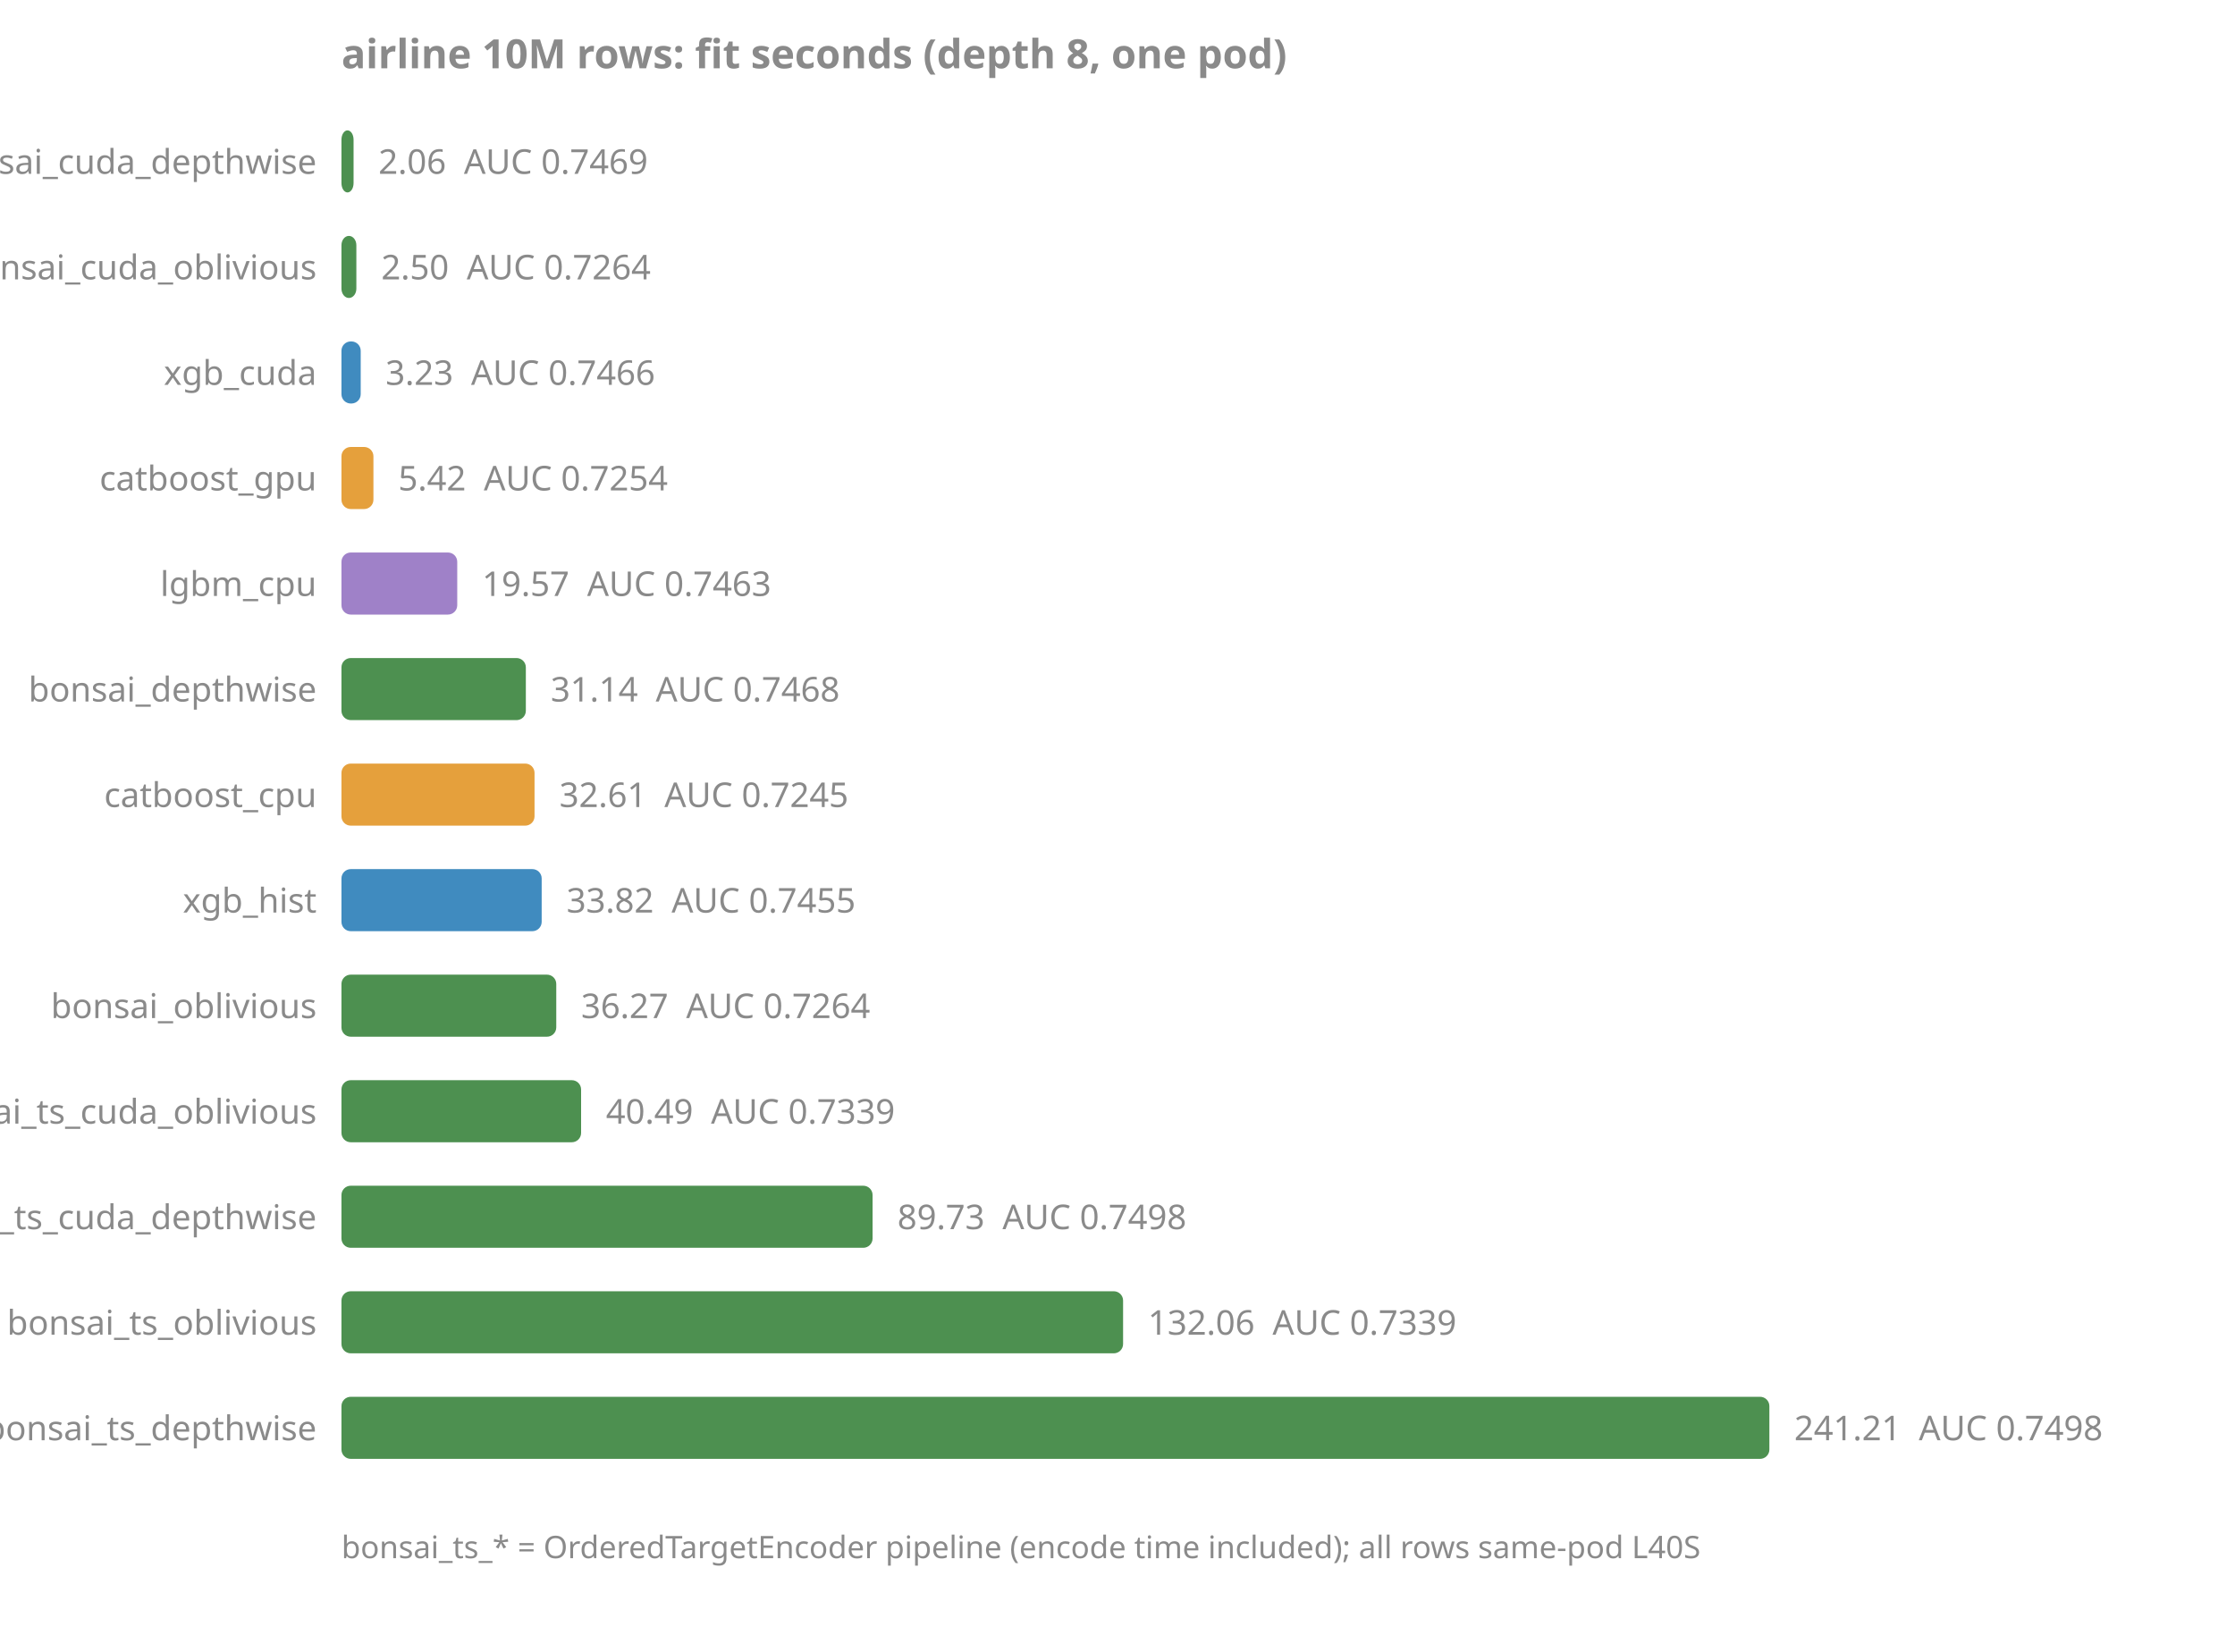
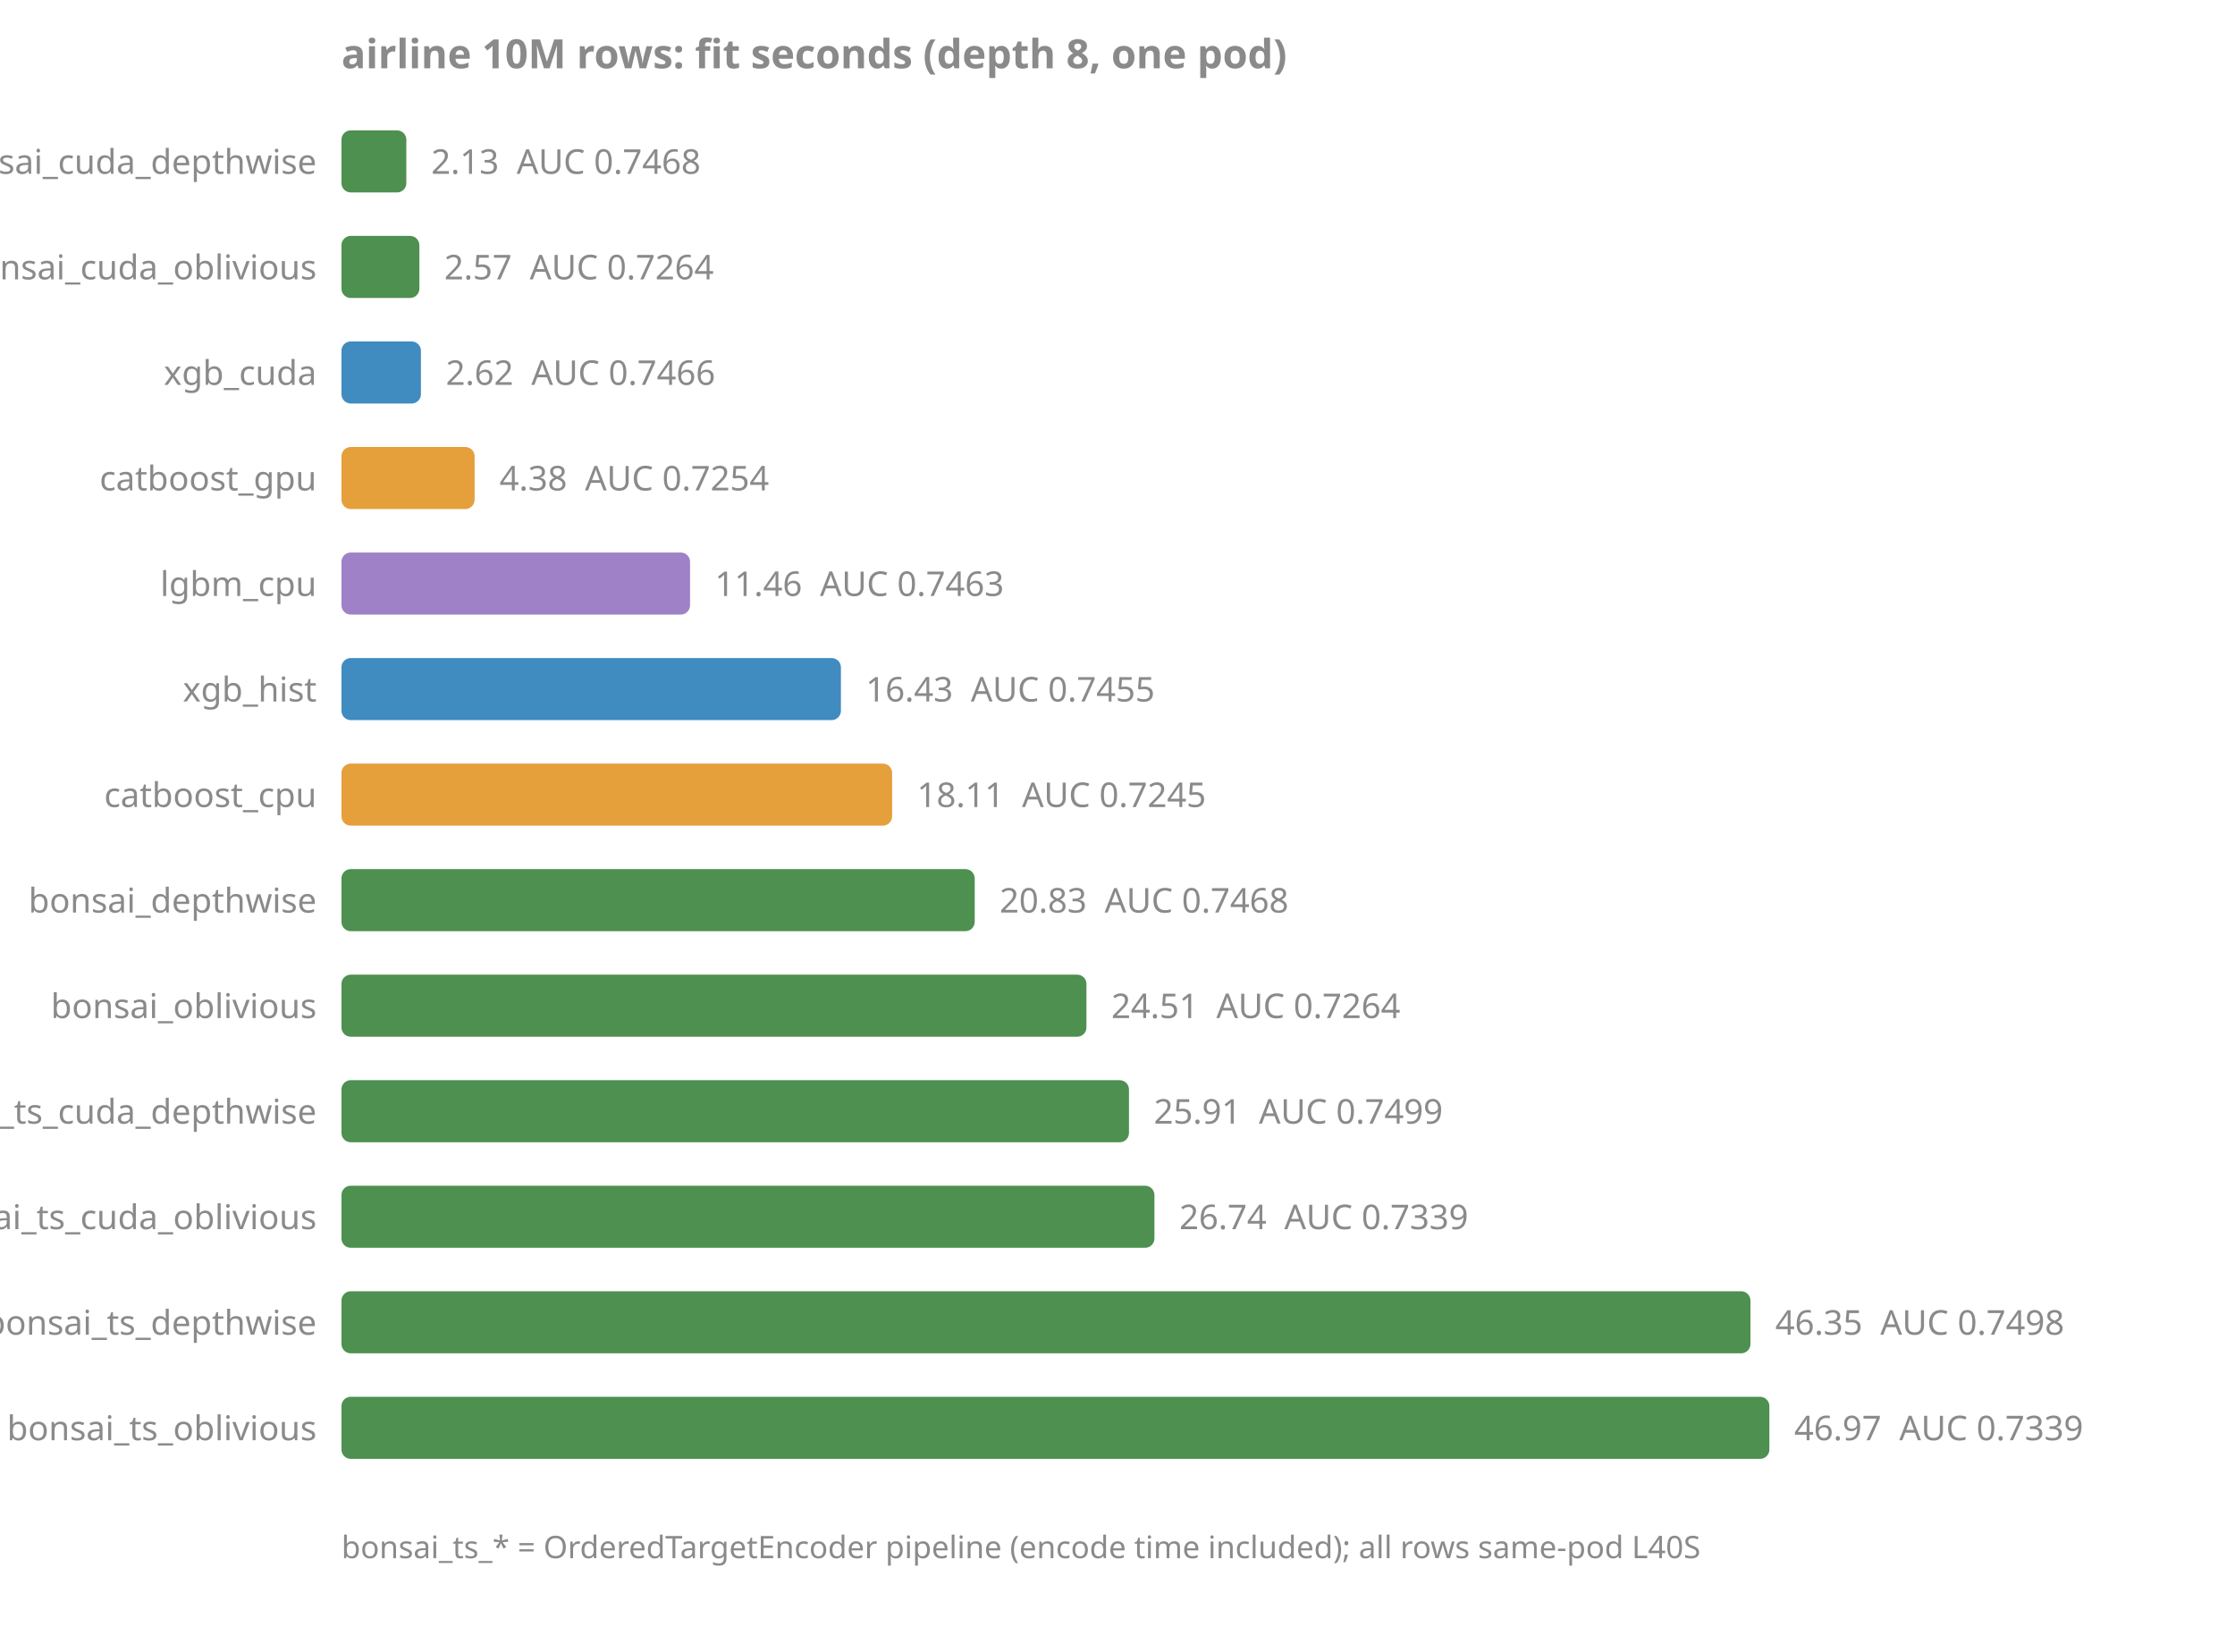
<svg xmlns="http://www.w3.org/2000/svg" width="720" height="532" viewBox="0 0 720 532">
  <text x="110" y="22" font-size="13" fill="#8a8a8a" font-family="system-ui,sans-serif" text-anchor="start" font-weight="bold">airline 10M rows: fit seconds (depth 8, one pod)</text>
  <text x="102" y="56" font-size="11" fill="#8a8a8a" font-family="system-ui,sans-serif" text-anchor="end" font-weight="normal">bonsai_cuda_depthwise</text>
-   <rect x="110" y="42" width="3.9" height="20" rx="3" fill="#2e7d32" fill-opacity="0.85" />
-   <text x="121.9" y="56" font-size="11" fill="#8a8a8a" font-family="system-ui,sans-serif" text-anchor="start" font-weight="normal">2.06  AUC 0.7469</text>
+   <rect x="110" y="42" width="20.9" height="20" rx="3" fill="#2e7d32" fill-opacity="0.85" />
+   <text x="138.9" y="56" font-size="11" fill="#8a8a8a" font-family="system-ui,sans-serif" text-anchor="start" font-weight="normal">2.13  AUC 0.7468</text>
  <text x="102" y="90" font-size="11" fill="#8a8a8a" font-family="system-ui,sans-serif" text-anchor="end" font-weight="normal">bonsai_cuda_oblivious</text>
-   <rect x="110" y="76" width="4.8" height="20" rx="3" fill="#2e7d32" fill-opacity="0.85" />
-   <text x="122.8" y="90" font-size="11" fill="#8a8a8a" font-family="system-ui,sans-serif" text-anchor="start" font-weight="normal">2.50  AUC 0.7264</text>
+   <rect x="110" y="76" width="25.1" height="20" rx="3" fill="#2e7d32" fill-opacity="0.85" />
+   <text x="143.1" y="90" font-size="11" fill="#8a8a8a" font-family="system-ui,sans-serif" text-anchor="start" font-weight="normal">2.57  AUC 0.7264</text>
  <text x="102" y="124" font-size="11" fill="#8a8a8a" font-family="system-ui,sans-serif" text-anchor="end" font-weight="normal">xgb_cuda</text>
-   <rect x="110" y="110" width="6.2" height="20" rx="3" fill="#1f77b4" fill-opacity="0.85" />
-   <text x="124.2" y="124" font-size="11" fill="#8a8a8a" font-family="system-ui,sans-serif" text-anchor="start" font-weight="normal">3.23  AUC 0.7466</text>
+   <rect x="110" y="110" width="25.6" height="20" rx="3" fill="#1f77b4" fill-opacity="0.85" />
+   <text x="143.6" y="124" font-size="11" fill="#8a8a8a" font-family="system-ui,sans-serif" text-anchor="start" font-weight="normal">2.62  AUC 0.7466</text>
  <text x="102" y="158" font-size="11" fill="#8a8a8a" font-family="system-ui,sans-serif" text-anchor="end" font-weight="normal">catboost_gpu</text>
-   <rect x="110" y="144" width="10.3" height="20" rx="3" fill="#e08f1a" fill-opacity="0.85" />
-   <text x="128.3" y="158" font-size="11" fill="#8a8a8a" font-family="system-ui,sans-serif" text-anchor="start" font-weight="normal">5.42  AUC 0.7254</text>
+   <rect x="110" y="144" width="42.9" height="20" rx="3" fill="#e08f1a" fill-opacity="0.85" />
+   <text x="160.9" y="158" font-size="11" fill="#8a8a8a" font-family="system-ui,sans-serif" text-anchor="start" font-weight="normal">4.38  AUC 0.7254</text>
  <text x="102" y="192" font-size="11" fill="#8a8a8a" font-family="system-ui,sans-serif" text-anchor="end" font-weight="normal">lgbm_cpu</text>
-   <rect x="110" y="178" width="37.3" height="20" rx="3" fill="#8e6bbf" fill-opacity="0.85" />
-   <text x="155.3" y="192" font-size="11" fill="#8a8a8a" font-family="system-ui,sans-serif" text-anchor="start" font-weight="normal">19.57  AUC 0.7463</text>
-   <text x="102" y="226" font-size="11" fill="#8a8a8a" font-family="system-ui,sans-serif" text-anchor="end" font-weight="normal">bonsai_depthwise</text>
-   <rect x="110" y="212" width="59.4" height="20" rx="3" fill="#2e7d32" fill-opacity="0.85" />
-   <text x="177.4" y="226" font-size="11" fill="#8a8a8a" font-family="system-ui,sans-serif" text-anchor="start" font-weight="normal">31.14  AUC 0.7468</text>
+   <rect x="110" y="178" width="112.3" height="20" rx="3" fill="#8e6bbf" fill-opacity="0.85" />
+   <text x="230.3" y="192" font-size="11" fill="#8a8a8a" font-family="system-ui,sans-serif" text-anchor="start" font-weight="normal">11.46  AUC 0.7463</text>
+   <text x="102" y="226" font-size="11" fill="#8a8a8a" font-family="system-ui,sans-serif" text-anchor="end" font-weight="normal">xgb_hist</text>
+   <rect x="110" y="212" width="160.9" height="20" rx="3" fill="#1f77b4" fill-opacity="0.85" />
+   <text x="278.9" y="226" font-size="11" fill="#8a8a8a" font-family="system-ui,sans-serif" text-anchor="start" font-weight="normal">16.43  AUC 0.7455</text>
  <text x="102" y="260" font-size="11" fill="#8a8a8a" font-family="system-ui,sans-serif" text-anchor="end" font-weight="normal">catboost_cpu</text>
-   <rect x="110" y="246" width="62.2" height="20" rx="3" fill="#e08f1a" fill-opacity="0.85" />
-   <text x="180.2" y="260" font-size="11" fill="#8a8a8a" font-family="system-ui,sans-serif" text-anchor="start" font-weight="normal">32.61  AUC 0.7245</text>
-   <text x="102" y="294" font-size="11" fill="#8a8a8a" font-family="system-ui,sans-serif" text-anchor="end" font-weight="normal">xgb_hist</text>
-   <rect x="110" y="280" width="64.5" height="20" rx="3" fill="#1f77b4" fill-opacity="0.85" />
-   <text x="182.5" y="294" font-size="11" fill="#8a8a8a" font-family="system-ui,sans-serif" text-anchor="start" font-weight="normal">33.82  AUC 0.7455</text>
+   <rect x="110" y="246" width="177.4" height="20" rx="3" fill="#e08f1a" fill-opacity="0.85" />
+   <text x="295.4" y="260" font-size="11" fill="#8a8a8a" font-family="system-ui,sans-serif" text-anchor="start" font-weight="normal">18.11  AUC 0.7245</text>
+   <text x="102" y="294" font-size="11" fill="#8a8a8a" font-family="system-ui,sans-serif" text-anchor="end" font-weight="normal">bonsai_depthwise</text>
+   <rect x="110" y="280" width="204.0" height="20" rx="3" fill="#2e7d32" fill-opacity="0.85" />
+   <text x="322.0" y="294" font-size="11" fill="#8a8a8a" font-family="system-ui,sans-serif" text-anchor="start" font-weight="normal">20.83  AUC 0.7468</text>
  <text x="102" y="328" font-size="11" fill="#8a8a8a" font-family="system-ui,sans-serif" text-anchor="end" font-weight="normal">bonsai_oblivious</text>
-   <rect x="110" y="314" width="69.2" height="20" rx="3" fill="#2e7d32" fill-opacity="0.85" />
-   <text x="187.2" y="328" font-size="11" fill="#8a8a8a" font-family="system-ui,sans-serif" text-anchor="start" font-weight="normal">36.27  AUC 0.7264</text>
-   <text x="102" y="362" font-size="11" fill="#8a8a8a" font-family="system-ui,sans-serif" text-anchor="end" font-weight="normal">bonsai_ts_cuda_oblivious</text>
-   <rect x="110" y="348" width="77.2" height="20" rx="3" fill="#2e7d32" fill-opacity="0.85" />
-   <text x="195.2" y="362" font-size="11" fill="#8a8a8a" font-family="system-ui,sans-serif" text-anchor="start" font-weight="normal">40.49  AUC 0.7339</text>
-   <text x="102" y="396" font-size="11" fill="#8a8a8a" font-family="system-ui,sans-serif" text-anchor="end" font-weight="normal">bonsai_ts_cuda_depthwise</text>
-   <rect x="110" y="382" width="171.1" height="20" rx="3" fill="#2e7d32" fill-opacity="0.85" />
-   <text x="289.1" y="396" font-size="11" fill="#8a8a8a" font-family="system-ui,sans-serif" text-anchor="start" font-weight="normal">89.73  AUC 0.7498</text>
-   <text x="102" y="430" font-size="11" fill="#8a8a8a" font-family="system-ui,sans-serif" text-anchor="end" font-weight="normal">bonsai_ts_oblivious</text>
-   <rect x="110" y="416" width="251.8" height="20" rx="3" fill="#2e7d32" fill-opacity="0.85" />
-   <text x="369.8" y="430" font-size="11" fill="#8a8a8a" font-family="system-ui,sans-serif" text-anchor="start" font-weight="normal">132.06  AUC 0.7339</text>
-   <text x="102" y="464" font-size="11" fill="#8a8a8a" font-family="system-ui,sans-serif" text-anchor="end" font-weight="normal">bonsai_ts_depthwise</text>
+   <rect x="110" y="314" width="240.0" height="20" rx="3" fill="#2e7d32" fill-opacity="0.85" />
+   <text x="358.0" y="328" font-size="11" fill="#8a8a8a" font-family="system-ui,sans-serif" text-anchor="start" font-weight="normal">24.51  AUC 0.7264</text>
+   <text x="102" y="362" font-size="11" fill="#8a8a8a" font-family="system-ui,sans-serif" text-anchor="end" font-weight="normal">bonsai_ts_cuda_depthwise</text>
+   <rect x="110" y="348" width="253.7" height="20" rx="3" fill="#2e7d32" fill-opacity="0.85" />
+   <text x="371.7" y="362" font-size="11" fill="#8a8a8a" font-family="system-ui,sans-serif" text-anchor="start" font-weight="normal">25.91  AUC 0.7499</text>
+   <text x="102" y="396" font-size="11" fill="#8a8a8a" font-family="system-ui,sans-serif" text-anchor="end" font-weight="normal">bonsai_ts_cuda_oblivious</text>
+   <rect x="110" y="382" width="261.9" height="20" rx="3" fill="#2e7d32" fill-opacity="0.85" />
+   <text x="379.9" y="396" font-size="11" fill="#8a8a8a" font-family="system-ui,sans-serif" text-anchor="start" font-weight="normal">26.74  AUC 0.7339</text>
+   <text x="102" y="430" font-size="11" fill="#8a8a8a" font-family="system-ui,sans-serif" text-anchor="end" font-weight="normal">bonsai_ts_depthwise</text>
+   <rect x="110" y="416" width="453.9" height="20" rx="3" fill="#2e7d32" fill-opacity="0.85" />
+   <text x="571.9" y="430" font-size="11" fill="#8a8a8a" font-family="system-ui,sans-serif" text-anchor="start" font-weight="normal">46.35  AUC 0.7498</text>
+   <text x="102" y="464" font-size="11" fill="#8a8a8a" font-family="system-ui,sans-serif" text-anchor="end" font-weight="normal">bonsai_ts_oblivious</text>
  <rect x="110" y="450" width="460.0" height="20" rx="3" fill="#2e7d32" fill-opacity="0.85" />
-   <text x="578.0" y="464" font-size="11" fill="#8a8a8a" font-family="system-ui,sans-serif" text-anchor="start" font-weight="normal">241.21  AUC 0.7498</text>
+   <text x="578.0" y="464" font-size="11" fill="#8a8a8a" font-family="system-ui,sans-serif" text-anchor="start" font-weight="normal">46.97  AUC 0.7339</text>
  <text x="110" y="502" font-size="10" fill="#8a8a8a" font-family="system-ui,sans-serif" text-anchor="start" font-weight="normal">bonsai_ts_* = OrderedTargetEncoder pipeline (encode time included); all rows same-pod L40S</text>
</svg>
